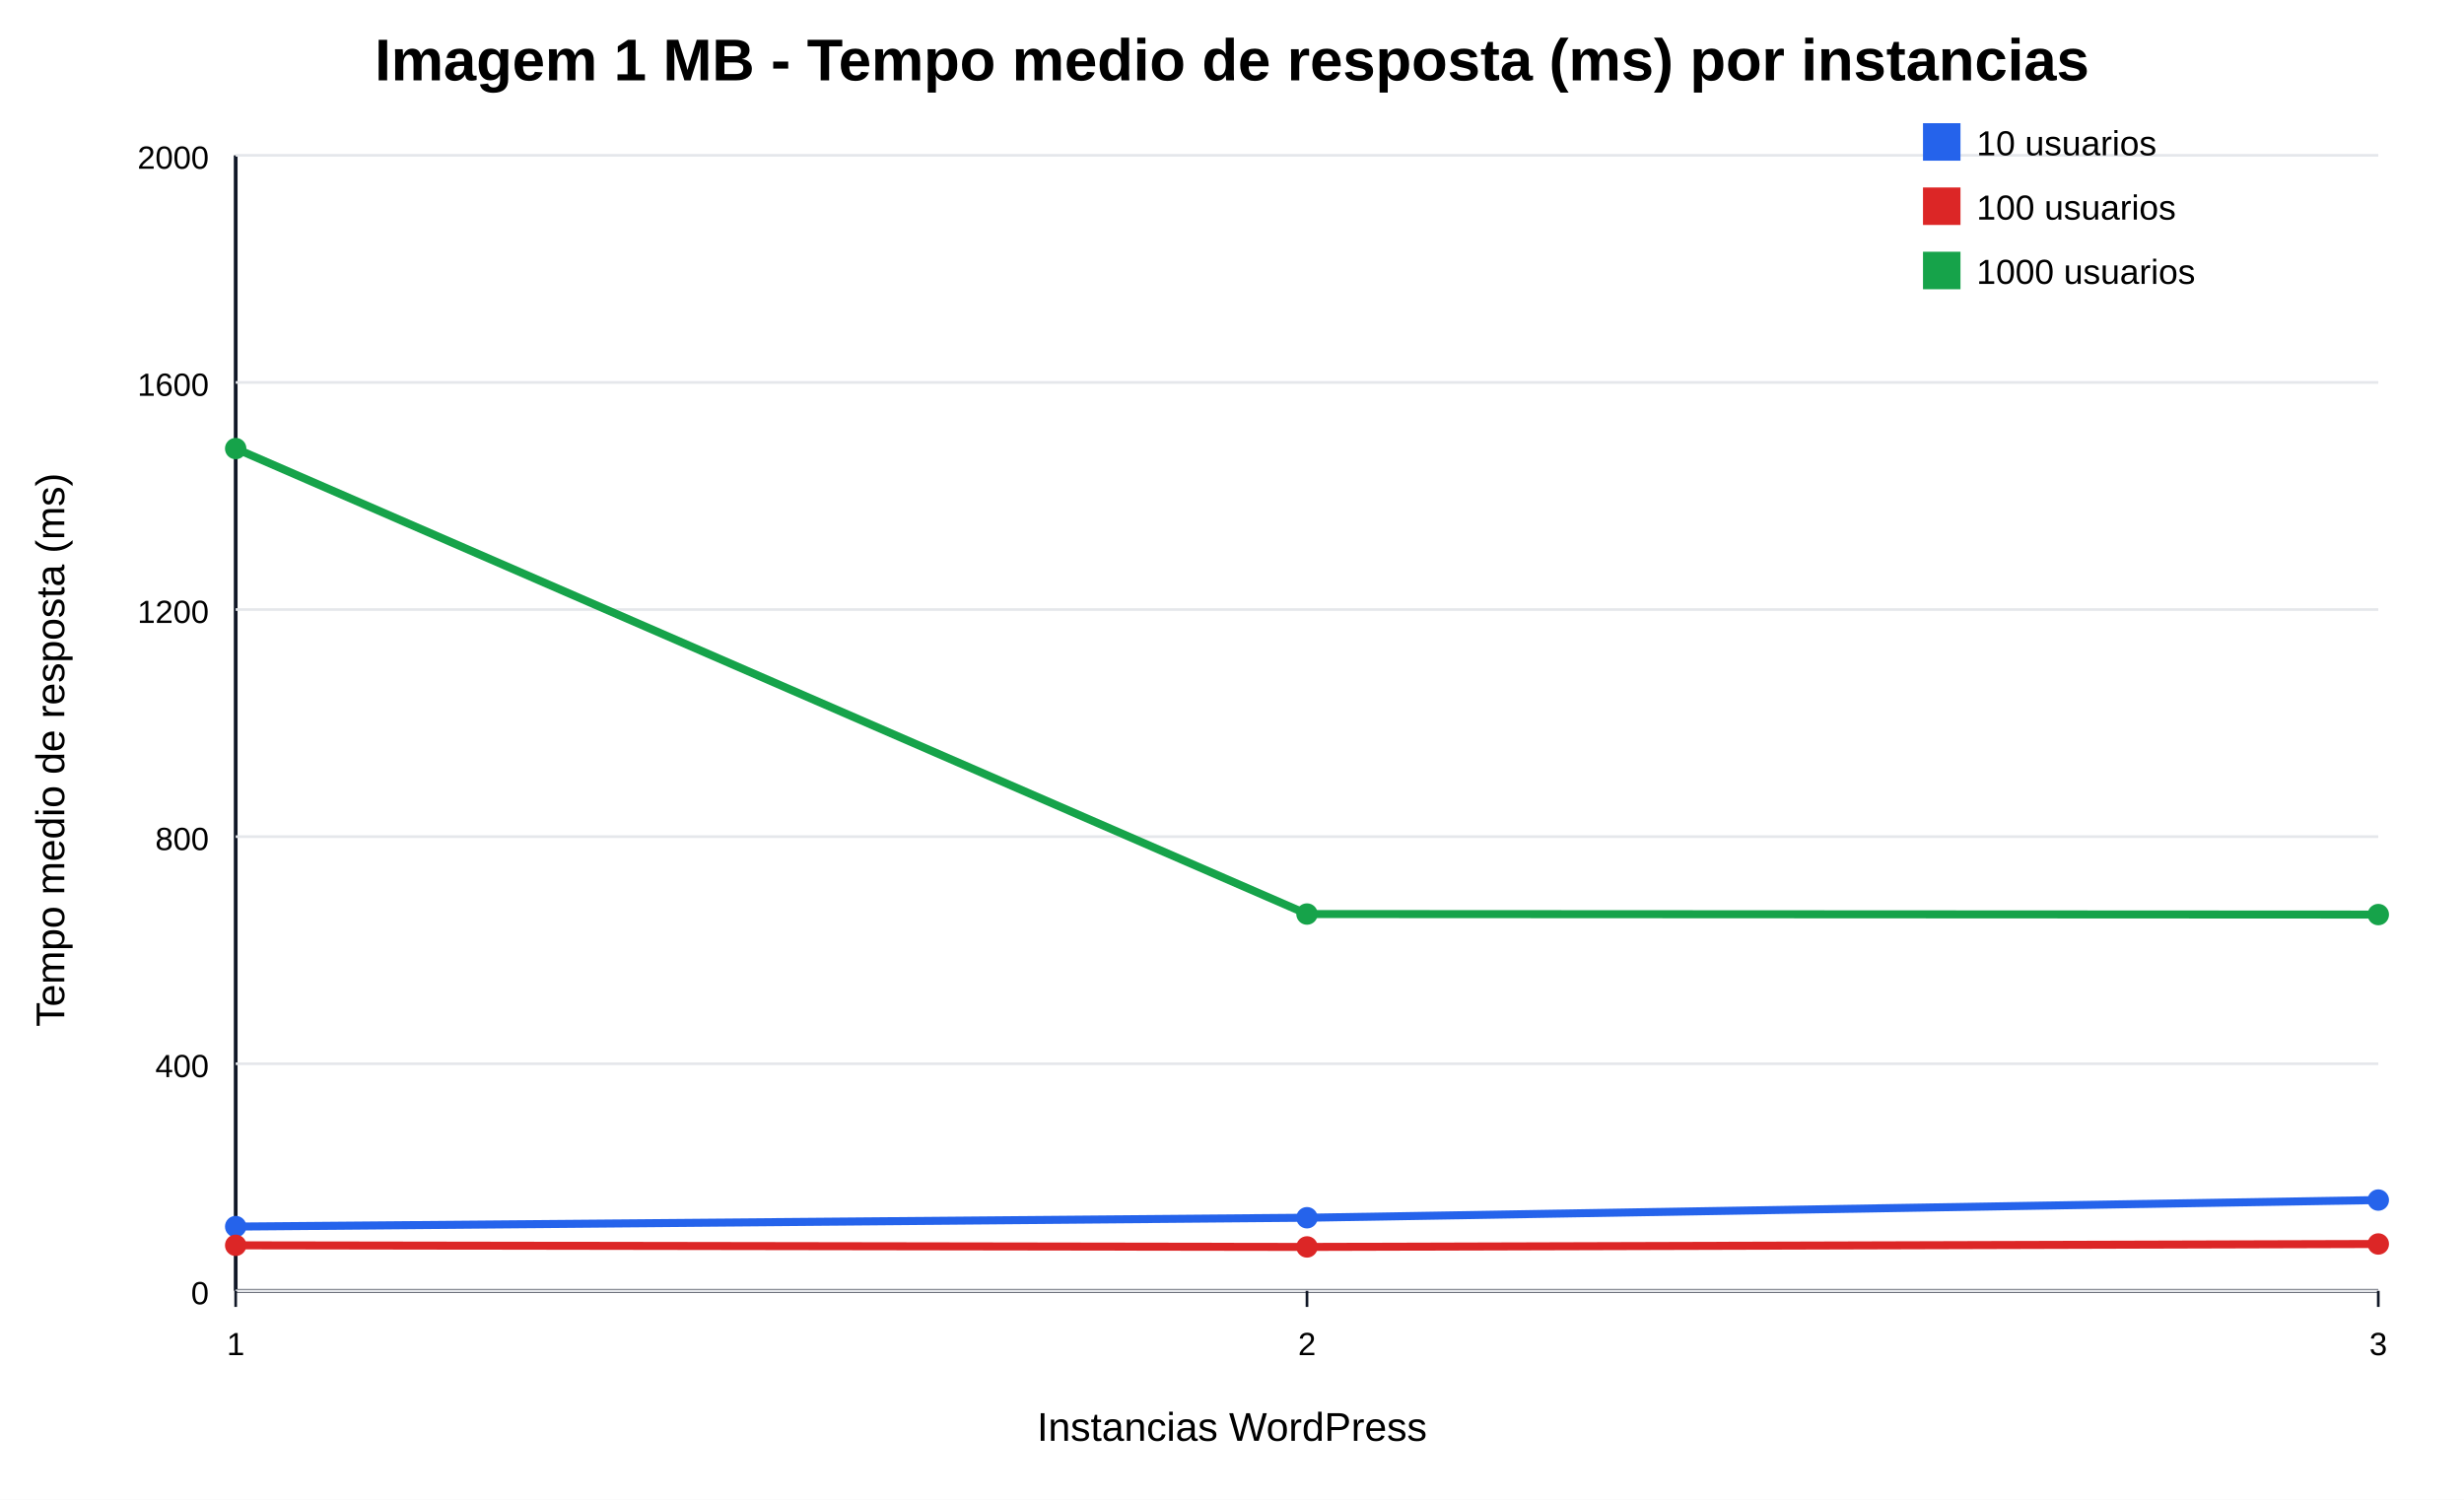
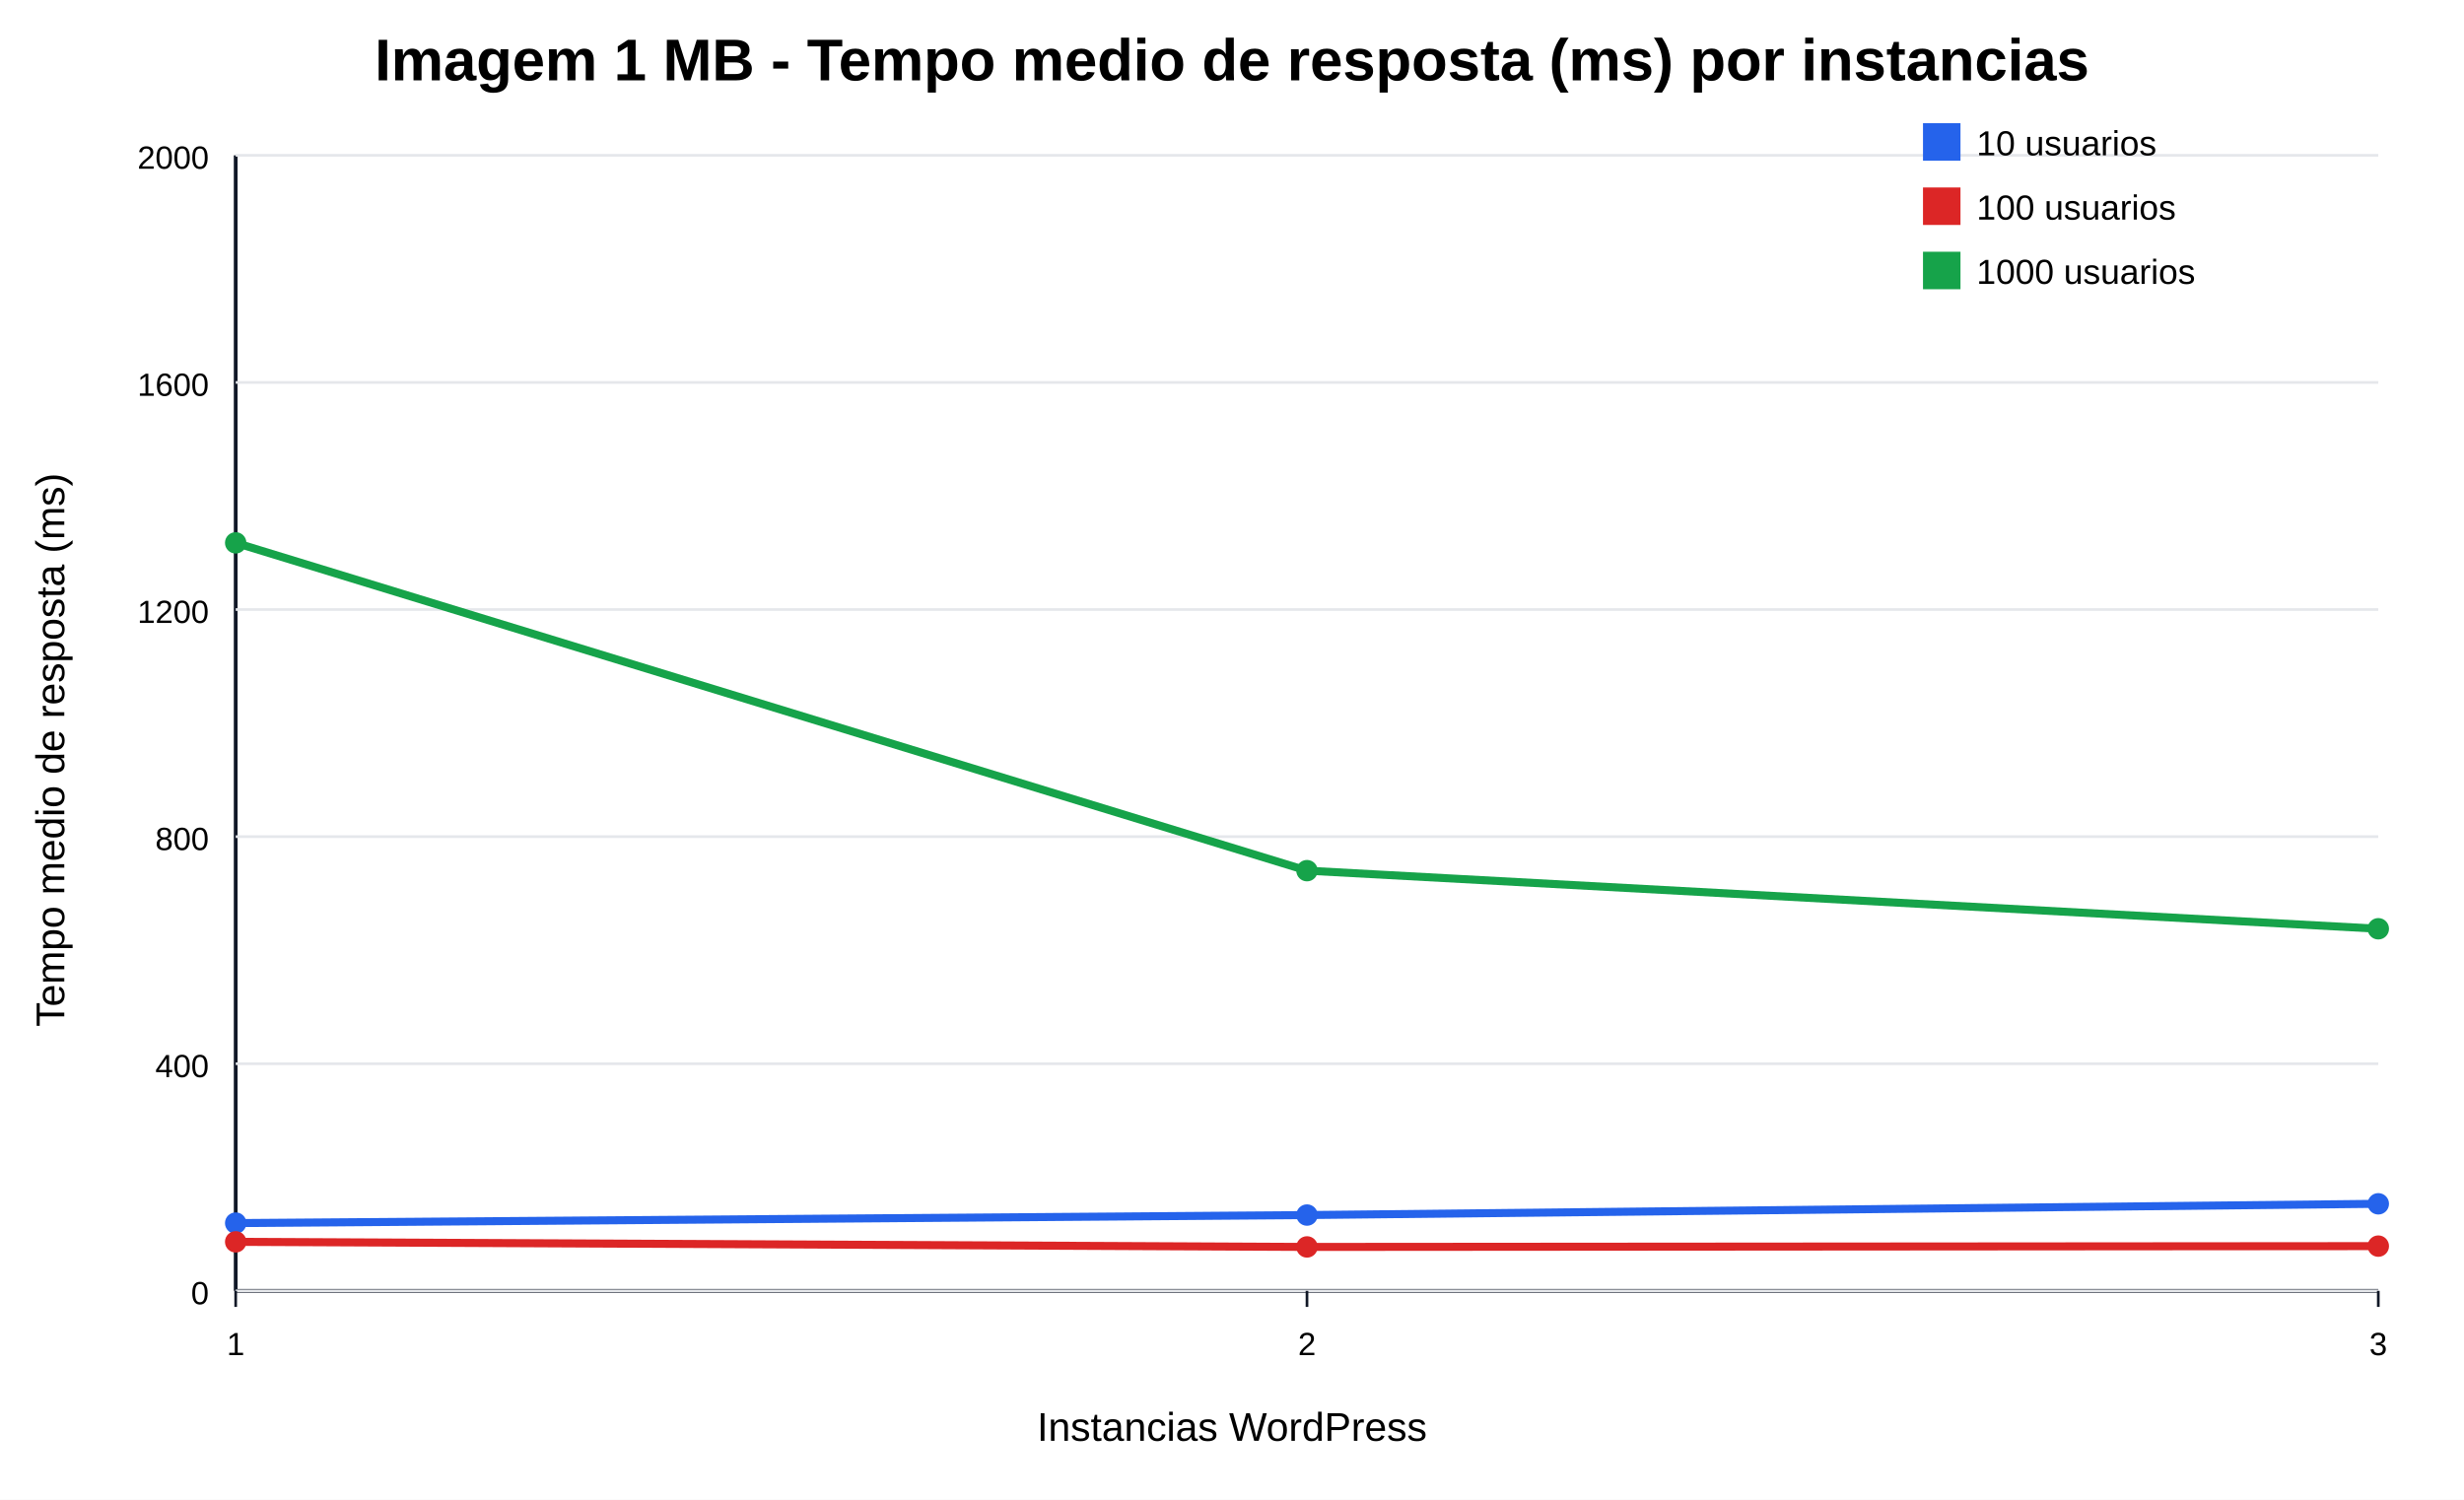
<svg xmlns="http://www.w3.org/2000/svg" width="920" height="560" viewBox="0 0 920 560">
  <rect width="100%" height="100%" fill="#ffffff" />
  <text x="460.0" y="30" text-anchor="middle" font-family="Arial" font-size="22" font-weight="700">Imagem 1 MB - Tempo medio de resposta (ms) por instancias</text>
  <text x="460.0" y="538" text-anchor="middle" font-family="Arial" font-size="15">Instancias WordPress</text>
  <text transform="translate(24 280.0) rotate(-90)" text-anchor="middle" font-family="Arial" font-size="15">Tempo medio de resposta (ms)</text>
  <line x1="88" y1="482" x2="888" y2="482" stroke="#111827" stroke-width="1.4" />
  <line x1="88" y1="58" x2="88" y2="482" stroke="#111827" stroke-width="1.4" />
  <line x1="88" y1="482.0" x2="888" y2="482.0" stroke="#e5e7eb" />
  <text x="78" y="487.0" text-anchor="end" font-family="Arial" font-size="12">0</text>
  <line x1="88" y1="397.2" x2="888" y2="397.2" stroke="#e5e7eb" />
  <text x="78" y="402.2" text-anchor="end" font-family="Arial" font-size="12">400</text>
  <line x1="88" y1="312.4" x2="888" y2="312.4" stroke="#e5e7eb" />
  <text x="78" y="317.4" text-anchor="end" font-family="Arial" font-size="12">800</text>
  <line x1="88" y1="227.6" x2="888" y2="227.6" stroke="#e5e7eb" />
  <text x="78" y="232.6" text-anchor="end" font-family="Arial" font-size="12">1200</text>
  <line x1="88" y1="142.8" x2="888" y2="142.8" stroke="#e5e7eb" />
  <text x="78" y="147.8" text-anchor="end" font-family="Arial" font-size="12">1600</text>
  <line x1="88" y1="58.0" x2="888" y2="58.0" stroke="#e5e7eb" />
  <text x="78" y="63.0" text-anchor="end" font-family="Arial" font-size="12">2000</text>
  <line x1="88.0" y1="482" x2="88.0" y2="488" stroke="#111827" />
  <text x="88.0" y="506" text-anchor="middle" font-family="Arial" font-size="12">1</text>
  <line x1="488.0" y1="482" x2="488.0" y2="488" stroke="#111827" />
  <text x="488.0" y="506" text-anchor="middle" font-family="Arial" font-size="12">2</text>
  <line x1="888.0" y1="482" x2="888.0" y2="488" stroke="#111827" />
  <text x="888.0" y="506" text-anchor="middle" font-family="Arial" font-size="12">3</text>
-   <polyline fill="none" stroke="#2563eb" stroke-width="3" points="88.0,458.0 488.0,454.7 888.0,448.1" />
-   <circle cx="88.0" cy="458.0" r="4" fill="#2563eb" />
-   <circle cx="488.0" cy="454.7" r="4" fill="#2563eb" />
-   <circle cx="888.0" cy="448.1" r="4" fill="#2563eb" />
+   <polyline fill="none" stroke="#2563eb" stroke-width="3" points="88.0,456.7 488.0,453.7 888.0,449.5" />
+   <circle cx="88.0" cy="456.7" r="4" fill="#2563eb" />
+   <circle cx="488.0" cy="453.7" r="4" fill="#2563eb" />
+   <circle cx="888.0" cy="449.5" r="4" fill="#2563eb" />
  <rect x="718" y="46" width="14" height="14" fill="#2563eb" />
  <text x="738" y="58" font-family="Arial" font-size="13">10 usuarios</text>
-   <polyline fill="none" stroke="#dc2626" stroke-width="3" points="88.0,465.0 488.0,465.6 888.0,464.5" />
-   <circle cx="88.0" cy="465.0" r="4" fill="#dc2626" />
+   <polyline fill="none" stroke="#dc2626" stroke-width="3" points="88.0,463.7 488.0,465.6 888.0,465.3" />
+   <circle cx="88.0" cy="463.7" r="4" fill="#dc2626" />
  <circle cx="488.0" cy="465.6" r="4" fill="#dc2626" />
-   <circle cx="888.0" cy="464.5" r="4" fill="#dc2626" />
+   <circle cx="888.0" cy="465.3" r="4" fill="#dc2626" />
  <rect x="718" y="70" width="14" height="14" fill="#dc2626" />
  <text x="738" y="82" font-family="Arial" font-size="13">100 usuarios</text>
-   <polyline fill="none" stroke="#16a34a" stroke-width="3" points="88.0,167.5 488.0,341.3 888.0,341.5" />
-   <circle cx="88.0" cy="167.5" r="4" fill="#16a34a" />
-   <circle cx="488.0" cy="341.3" r="4" fill="#16a34a" />
-   <circle cx="888.0" cy="341.5" r="4" fill="#16a34a" />
+   <polyline fill="none" stroke="#16a34a" stroke-width="3" points="88.0,202.7 488.0,325.1 888.0,346.8" />
+   <circle cx="88.0" cy="202.7" r="4" fill="#16a34a" />
+   <circle cx="488.0" cy="325.1" r="4" fill="#16a34a" />
+   <circle cx="888.0" cy="346.8" r="4" fill="#16a34a" />
  <rect x="718" y="94" width="14" height="14" fill="#16a34a" />
  <text x="738" y="106" font-family="Arial" font-size="13">1000 usuarios</text>
</svg>
